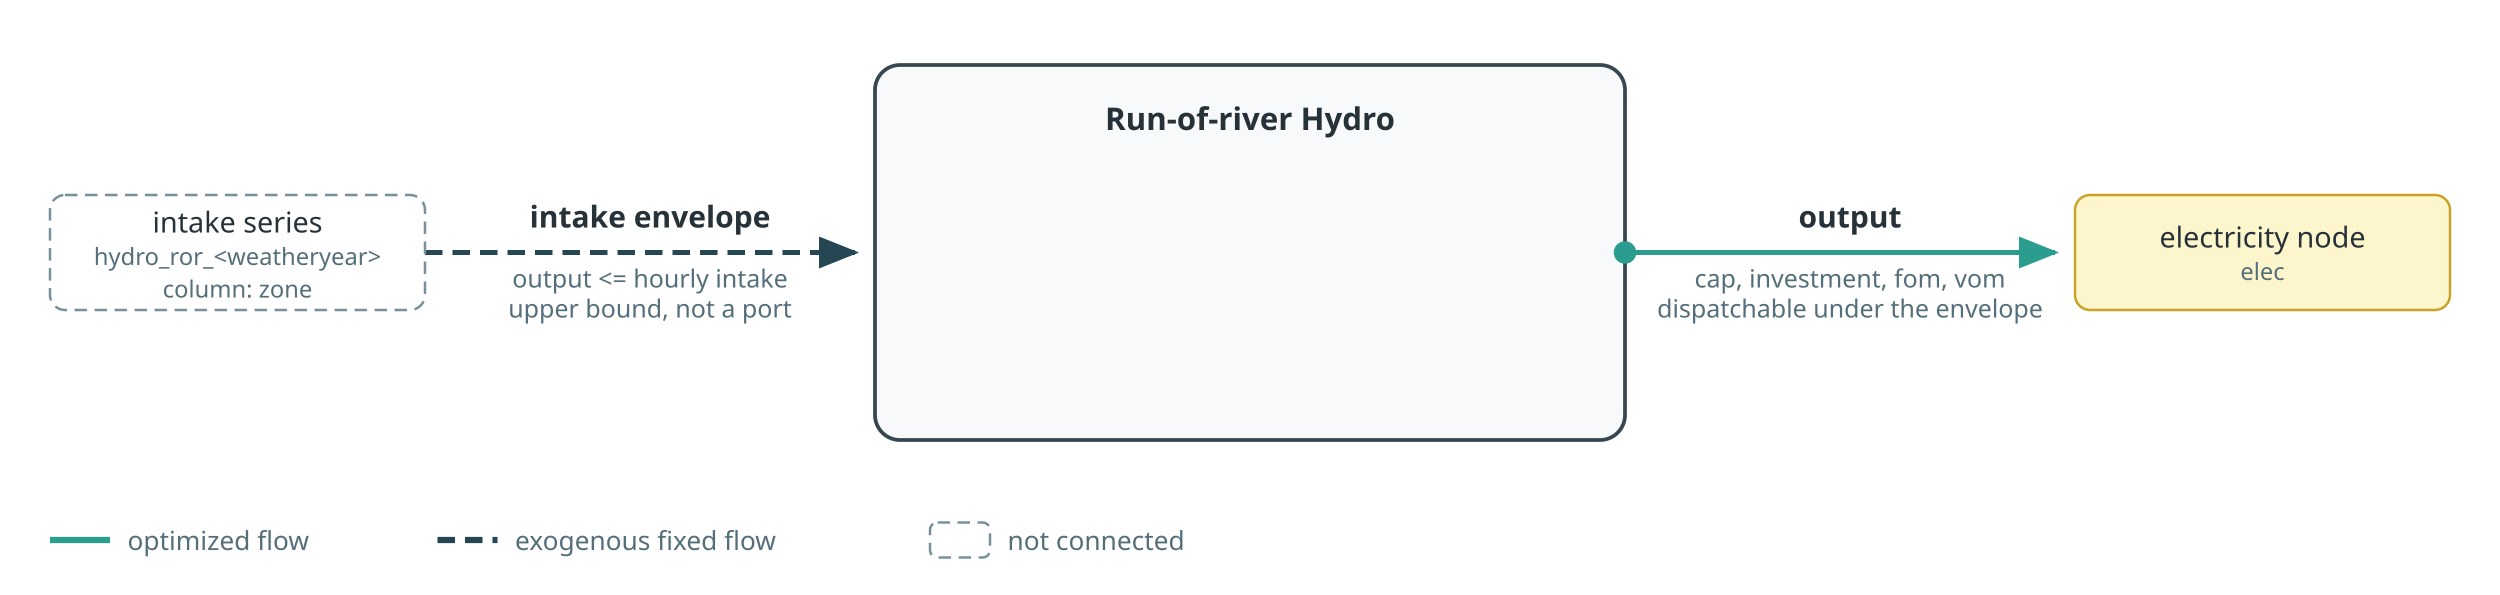
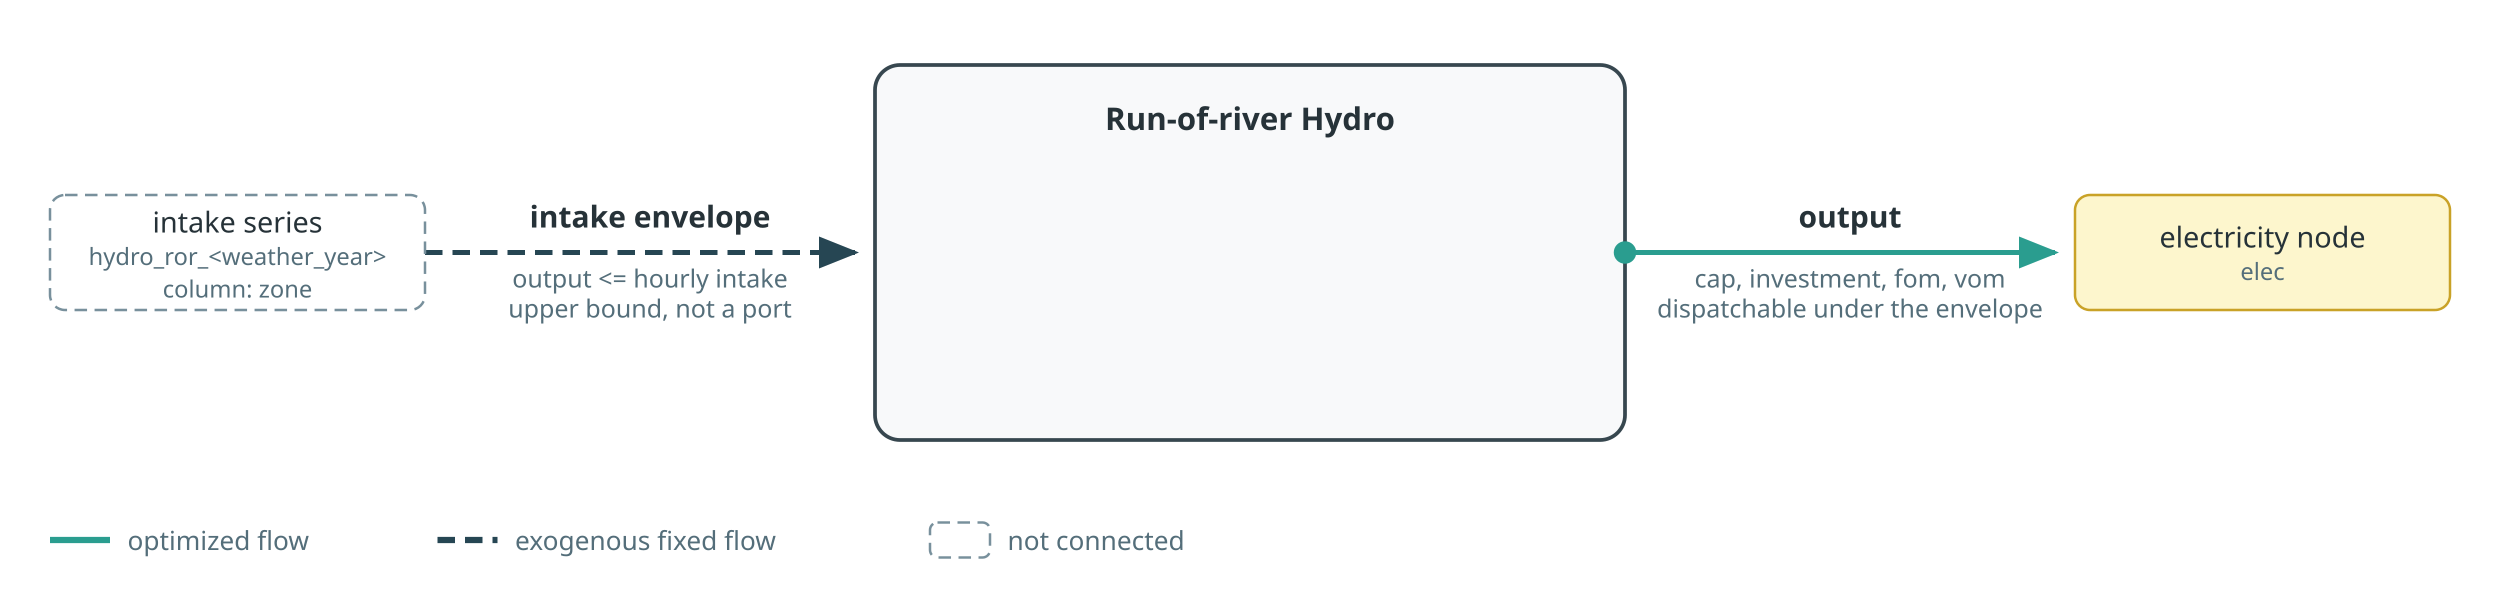
<svg xmlns="http://www.w3.org/2000/svg" width="1000" height="238" viewBox="0 0 1000 238" role="img">
  <rect width="100%" height="100%" fill="#ffffff" />
  <defs>
    <marker id="head-level" viewBox="0 0 10 8" refX="9" refY="4" markerWidth="8" markerHeight="7" orient="auto">
      <path d="M0,0 L10,4 L0,8 z" fill="#c44536" />
    </marker>
    <marker id="head-linked" viewBox="0 0 10 8" refX="9" refY="4" markerWidth="8" markerHeight="7" orient="auto">
      <path d="M0,0 L10,4 L0,8 z" fill="#e76f51" />
    </marker>
    <marker id="head-fixed" viewBox="0 0 10 8" refX="9" refY="4" markerWidth="8" markerHeight="7" orient="auto">
      <path d="M0,0 L10,4 L0,8 z" fill="#264653" />
    </marker>
    <marker id="head-free" viewBox="0 0 10 8" refX="9" refY="4" markerWidth="8" markerHeight="7" orient="auto">
      <path d="M0,0 L10,4 L0,8 z" fill="#2a9d8f" />
    </marker>
  </defs>
  <style>
    text { font-family: system-ui, sans-serif; fill: #263238; }
    .port { font-size: 12px; font-weight: 600; text-anchor: middle; }
    .note { font-size: 10px; fill: #546e7a; text-anchor: middle; }
    .noteleft { font-size: 10px; fill: #546e7a; }
    .box { font-size: 11.5px; text-anchor: middle; }
    .boxsub { font-size: 9.5px; fill: #546e7a; text-anchor: middle; }
    .chip { font-size: 9px; fill: #78909c; font-style: italic; text-anchor: middle; }
    .name { font-size: 12.5px; font-weight: 600; text-anchor: middle; }
    .legend { font-size: 10.5px; fill: #546e7a; }
</style>
  <rect x="350" y="26" width="300" height="150" rx="10" fill="#f8f9fa" stroke="#37474f" stroke-width="1.5" />
  <text class="name" x="500.0" y="52">Run-of-river Hydro</text>
  <line x1="170" y1="101.0" x2="342" y2="101.0" stroke="#264653" stroke-width="2" stroke-dasharray="7 4" marker-end="url(#head-fixed)" />
  <text class="port" x="260.0" y="91.0" fill="#264653">intake envelope</text>
  <text class="note" x="260.0" y="115.0">output &lt;= hourly intake</text>
  <text class="note" x="260.0" y="127.0">upper bound, not a port</text>
  <rect x="20" y="78.0" width="150" height="46.0" rx="6" fill="#ffffff" stroke="#78909c" stroke-width="1" stroke-dasharray="5 3" />
  <text class="box" x="95.0" y="93.0">intake series</text>
-   <text class="boxsub" x="95.0" y="106.0">hydro_ror_&lt;weatheryear&gt;</text>
+   <text class="boxsub" x="95.0" y="106.0">hydro_ror_&lt;weather_year&gt;</text>
  <text class="boxsub" x="95.0" y="119.0">column: zone</text>
  <line x1="650" y1="101.0" x2="822" y2="101.0" stroke="#2a9d8f" stroke-width="2" stroke-dasharray="none" marker-end="url(#head-free)" />
  <circle cx="650" cy="101.0" r="4.5" fill="#2a9d8f" />
  <text class="port" x="740.0" y="91.0" fill="#2a9d8f">output</text>
  <text class="note" x="740.0" y="115.0">cap, investment, fom, vom</text>
  <text class="note" x="740.0" y="127.0">dispatchable under the envelope</text>
  <rect x="830" y="78.0" width="150" height="46.0" rx="6" fill="#fdf6cd" stroke="#c9a227" stroke-width="1" stroke-dasharray="none" />
  <text class="box" x="905.0" y="99.0">electricity node</text>
  <text class="boxsub" x="905.0" y="112.0">elec</text>
  <line x1="20" y1="216" x2="44" y2="216" stroke="#2a9d8f" stroke-width="2.5" stroke-dasharray="none" />
  <text class="legend" x="51" y="220">optimized flow</text>
  <line x1="175" y1="216" x2="199" y2="216" stroke="#264653" stroke-width="2.5" stroke-dasharray="7 4" />
  <text class="legend" x="206" y="220">exogenous fixed flow</text>
  <rect x="372" y="209" width="24" height="14" rx="3" fill="#ffffff" stroke="#78909c" stroke-dasharray="5 3" />
  <text class="legend" x="403" y="220">not connected</text>
</svg>
